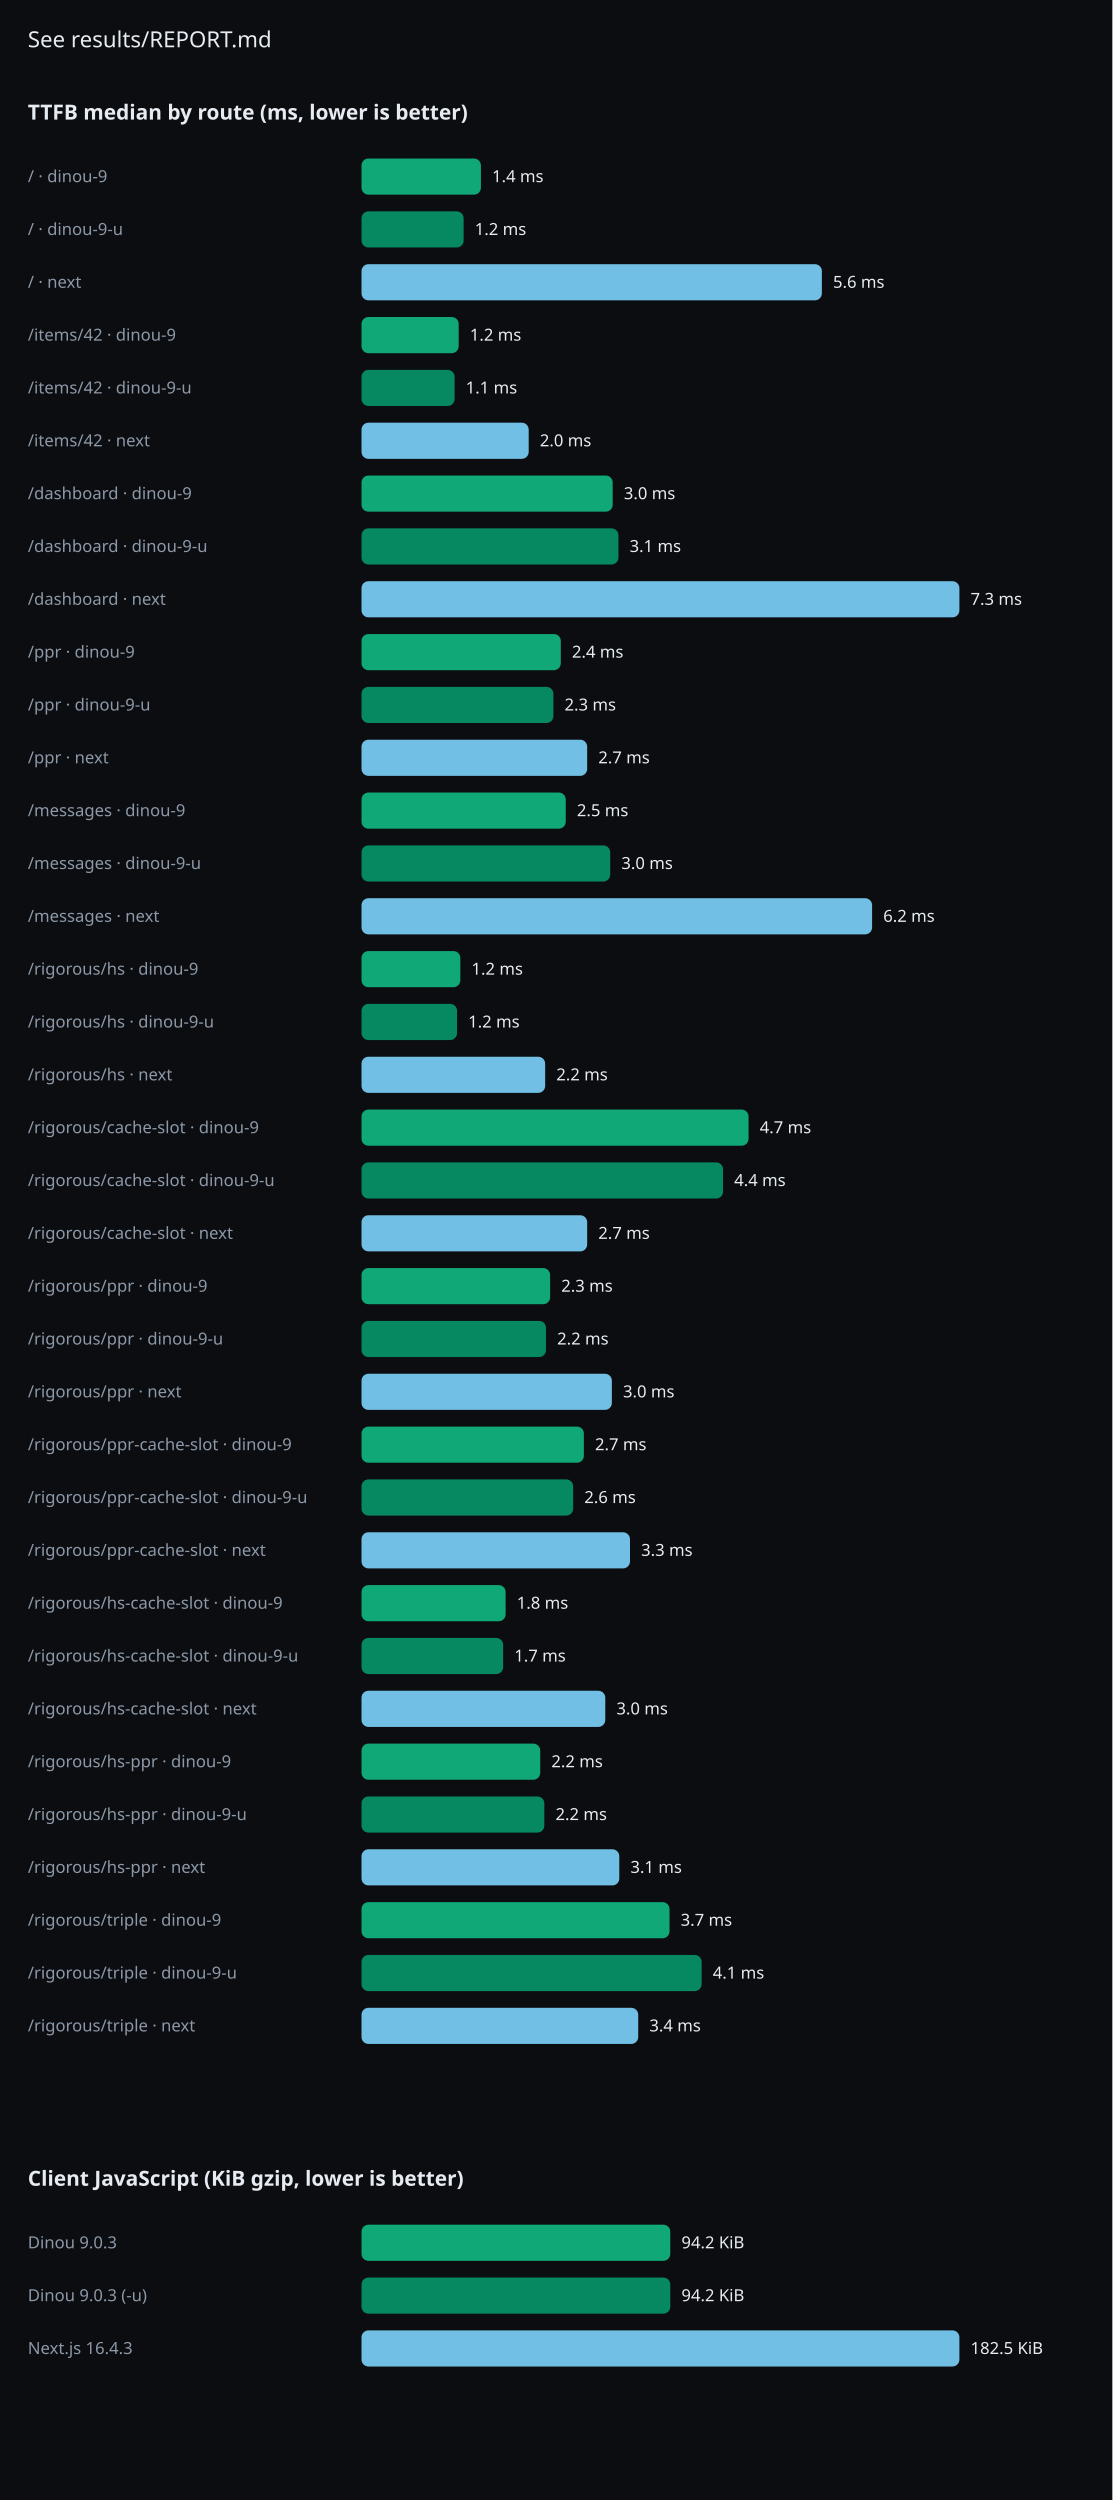
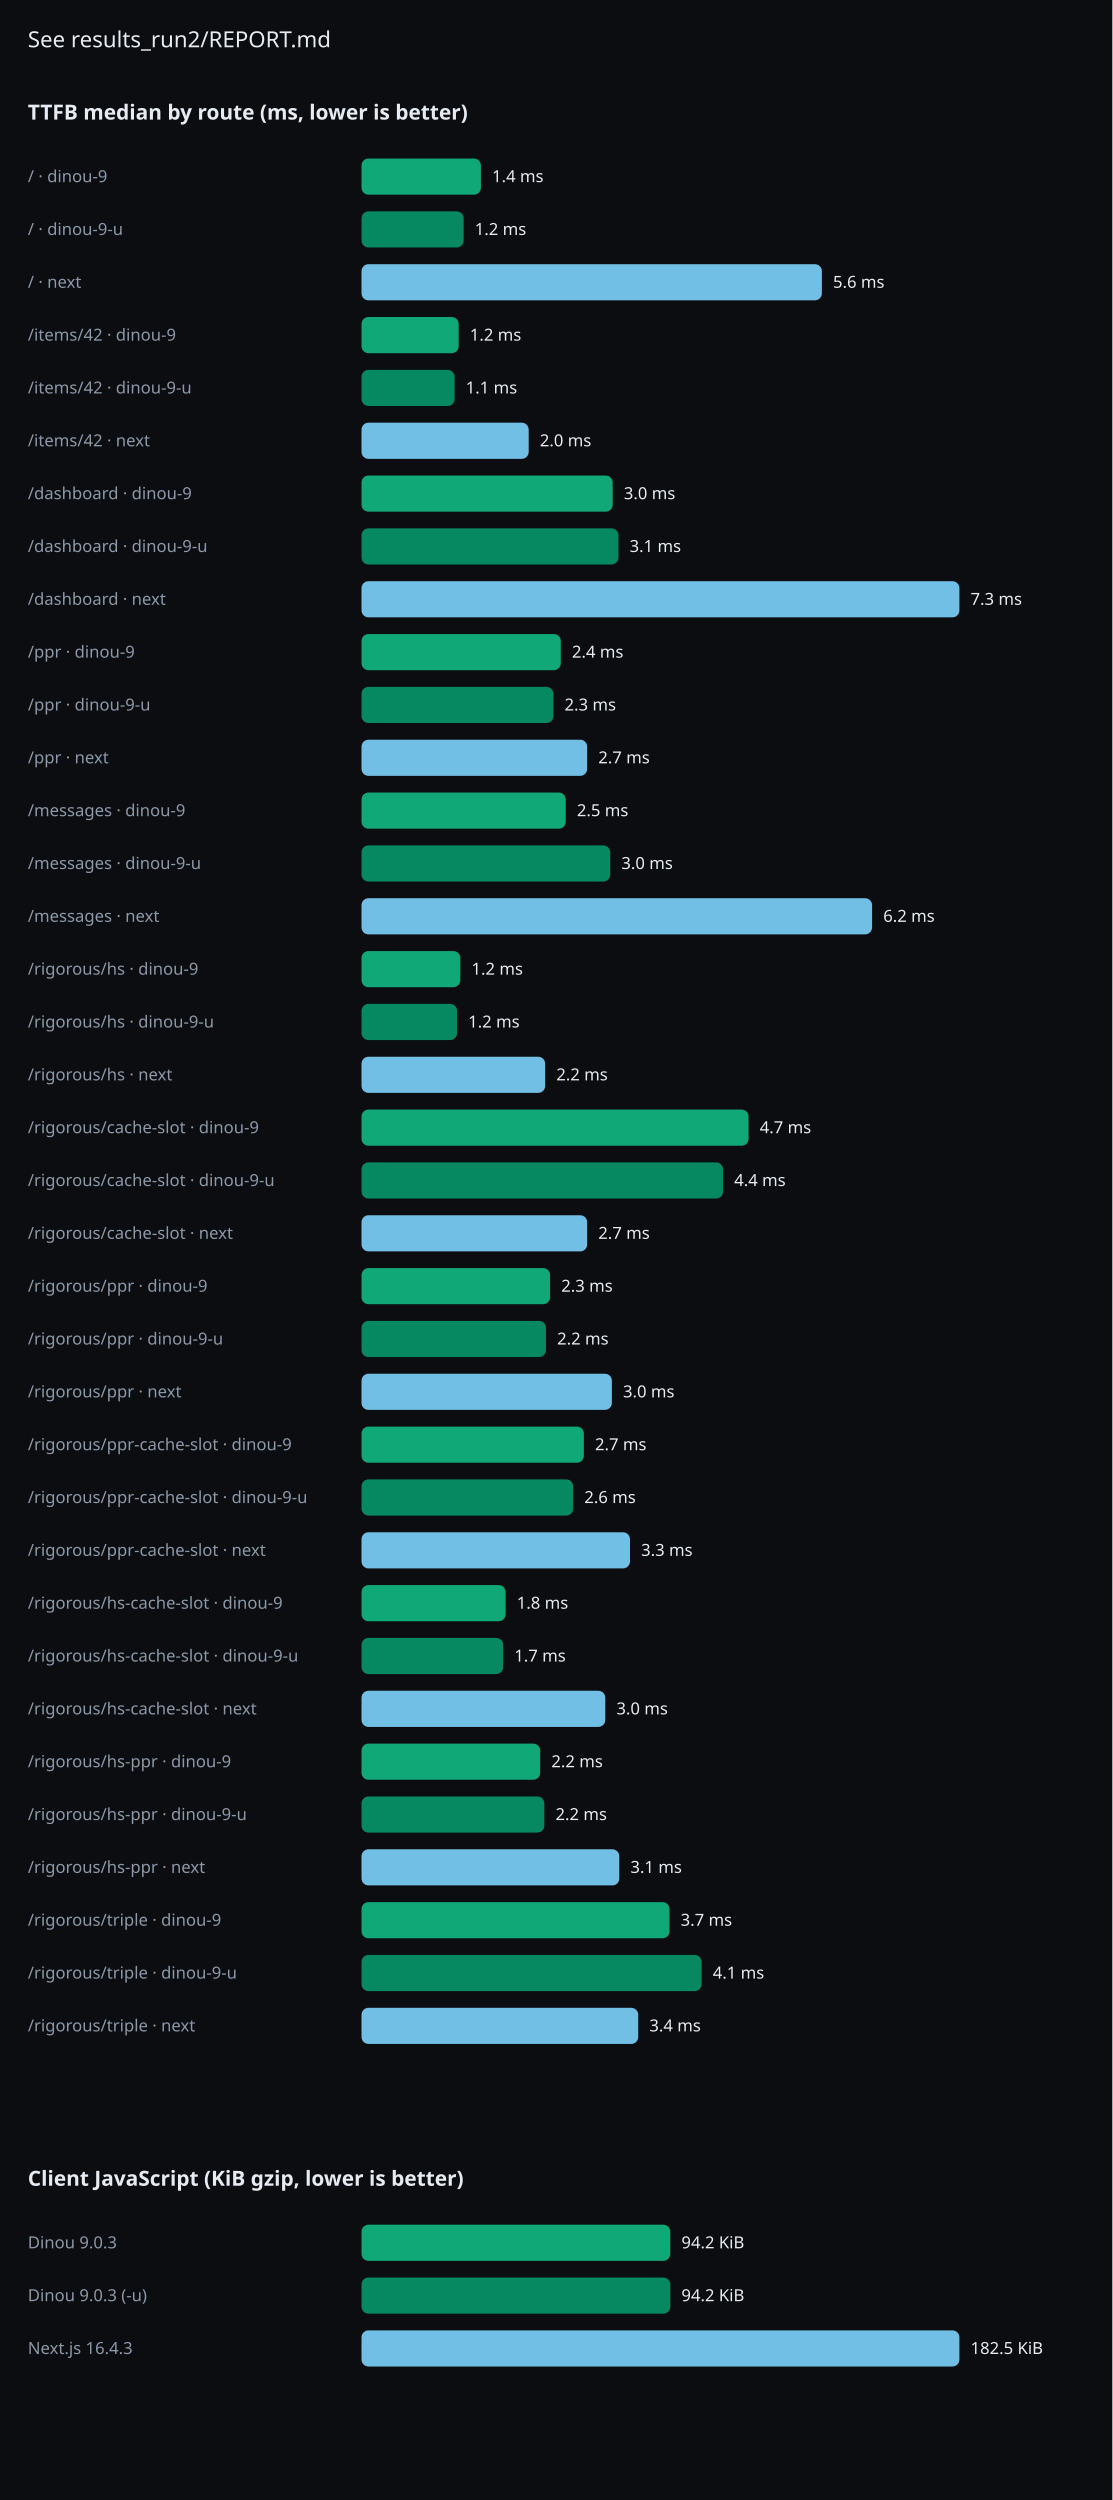
<svg xmlns="http://www.w3.org/2000/svg" width="800" height="1798">
  <rect width="100%" height="100%" fill="#0b0d10" />
-   <text x="20" y="34" font-family="ui-sans-serif" font-size="16" fill="#e7ecf3">See results/REPORT.md</text>
+   <text x="20" y="34" font-family="ui-sans-serif" font-size="16" fill="#e7ecf3">See results_run2/REPORT.md</text>
  <g transform="translate(20,60)">
    <svg width="760" height="1446" viewBox="0 0 760 1446">
      <rect width="100%" height="100%" fill="#0b0d10" />
      <text x="0" y="26" font-family="ui-sans-serif" font-size="15" font-weight="600" fill="#e7ecf3">TTFB median by route (ms, lower is better)</text>
      <text x="0" y="71" font-family="ui-sans-serif" font-size="12" fill="#8d99a8">/ · dinou-9</text>
      <rect x="240" y="54" width="85.882" height="26" rx="5" fill="#10b981" opacity="0.9" />
      <text x="333.882" y="71" font-family="ui-monospace" font-size="12" fill="#e7ecf3">1.4 ms</text>
      <text x="0" y="109" font-family="ui-sans-serif" font-size="12" fill="#8d99a8">/ · dinou-9-u</text>
      <rect x="240" y="92" width="73.444" height="26" rx="5" fill="#059669" opacity="0.9" />
      <text x="321.444" y="109" font-family="ui-monospace" font-size="12" fill="#e7ecf3">1.2 ms</text>
      <text x="0" y="147" font-family="ui-sans-serif" font-size="12" fill="#8d99a8">/ · next</text>
      <rect x="240" y="130" width="331.088" height="26" rx="5" fill="#7dd3fc" opacity="0.9" />
      <text x="579.088" y="147" font-family="ui-monospace" font-size="12" fill="#e7ecf3">5.6 ms</text>
      <text x="0" y="185" font-family="ui-sans-serif" font-size="12" fill="#8d99a8">/items/42 · dinou-9</text>
      <rect x="240" y="168" width="69.89" height="26" rx="5" fill="#10b981" opacity="0.9" />
      <text x="317.89" y="185" font-family="ui-monospace" font-size="12" fill="#e7ecf3">1.2 ms</text>
      <text x="0" y="223" font-family="ui-sans-serif" font-size="12" fill="#8d99a8">/items/42 · dinou-9-u</text>
      <rect x="240" y="206" width="66.928" height="26" rx="5" fill="#059669" opacity="0.9" />
      <text x="314.928" y="223" font-family="ui-monospace" font-size="12" fill="#e7ecf3">1.1 ms</text>
      <text x="0" y="261" font-family="ui-sans-serif" font-size="12" fill="#8d99a8">/items/42 · next</text>
      <rect x="240" y="244" width="120.234" height="26" rx="5" fill="#7dd3fc" opacity="0.9" />
      <text x="368.234" y="261" font-family="ui-monospace" font-size="12" fill="#e7ecf3">2.0 ms</text>
      <text x="0" y="299" font-family="ui-sans-serif" font-size="12" fill="#8d99a8">/dashboard · dinou-9</text>
      <rect x="240" y="282" width="180.647" height="26" rx="5" fill="#10b981" opacity="0.9" />
      <text x="428.647" y="299" font-family="ui-monospace" font-size="12" fill="#e7ecf3">3.0 ms</text>
      <text x="0" y="337" font-family="ui-sans-serif" font-size="12" fill="#8d99a8">/dashboard · dinou-9-u</text>
      <rect x="240" y="320" width="184.793" height="26" rx="5" fill="#059669" opacity="0.9" />
      <text x="432.793" y="337" font-family="ui-monospace" font-size="12" fill="#e7ecf3">3.1 ms</text>
      <text x="0" y="375" font-family="ui-sans-serif" font-size="12" fill="#8d99a8">/dashboard · next</text>
      <rect x="240" y="358" width="430" height="26" rx="5" fill="#7dd3fc" opacity="0.9" />
      <text x="678" y="375" font-family="ui-monospace" font-size="12" fill="#e7ecf3">7.3 ms</text>
      <text x="0" y="413" font-family="ui-sans-serif" font-size="12" fill="#8d99a8">/ppr · dinou-9</text>
      <rect x="240" y="396" width="143.333" height="26" rx="5" fill="#10b981" opacity="0.9" />
      <text x="391.333" y="413" font-family="ui-monospace" font-size="12" fill="#e7ecf3">2.4 ms</text>
      <text x="0" y="451" font-family="ui-sans-serif" font-size="12" fill="#8d99a8">/ppr · dinou-9-u</text>
      <rect x="240" y="434" width="138.003" height="26" rx="5" fill="#059669" opacity="0.9" />
      <text x="386.003" y="451" font-family="ui-monospace" font-size="12" fill="#e7ecf3">2.3 ms</text>
      <text x="0" y="489" font-family="ui-sans-serif" font-size="12" fill="#8d99a8">/ppr · next</text>
      <rect x="240" y="472" width="162.287" height="26" rx="5" fill="#7dd3fc" opacity="0.9" />
      <text x="410.287" y="489" font-family="ui-monospace" font-size="12" fill="#e7ecf3">2.7 ms</text>
      <text x="0" y="527" font-family="ui-sans-serif" font-size="12" fill="#8d99a8">/messages · dinou-9</text>
      <rect x="240" y="510" width="146.887" height="26" rx="5" fill="#10b981" opacity="0.9" />
      <text x="394.887" y="527" font-family="ui-monospace" font-size="12" fill="#e7ecf3">2.5 ms</text>
      <text x="0" y="565" font-family="ui-sans-serif" font-size="12" fill="#8d99a8">/messages · dinou-9-u</text>
      <rect x="240" y="548" width="178.871" height="26" rx="5" fill="#059669" opacity="0.9" />
      <text x="426.871" y="565" font-family="ui-monospace" font-size="12" fill="#e7ecf3">3.0 ms</text>
      <text x="0" y="603" font-family="ui-sans-serif" font-size="12" fill="#8d99a8">/messages · next</text>
      <rect x="240" y="586" width="367.218" height="26" rx="5" fill="#7dd3fc" opacity="0.9" />
      <text x="615.218" y="603" font-family="ui-monospace" font-size="12" fill="#e7ecf3">6.2 ms</text>
      <text x="0" y="641" font-family="ui-sans-serif" font-size="12" fill="#8d99a8">/rigorous/hs · dinou-9</text>
      <rect x="240" y="624" width="71.074" height="26" rx="5" fill="#10b981" opacity="0.9" />
      <text x="319.074" y="641" font-family="ui-monospace" font-size="12" fill="#e7ecf3">1.2 ms</text>
      <text x="0" y="679" font-family="ui-sans-serif" font-size="12" fill="#8d99a8">/rigorous/hs · dinou-9-u</text>
      <rect x="240" y="662" width="68.705" height="26" rx="5" fill="#059669" opacity="0.9" />
      <text x="316.705" y="679" font-family="ui-monospace" font-size="12" fill="#e7ecf3">1.2 ms</text>
      <text x="0" y="717" font-family="ui-sans-serif" font-size="12" fill="#8d99a8">/rigorous/hs · next</text>
      <rect x="240" y="700" width="132.08" height="26" rx="5" fill="#7dd3fc" opacity="0.9" />
      <text x="380.08" y="717" font-family="ui-monospace" font-size="12" fill="#e7ecf3">2.2 ms</text>
      <text x="0" y="755" font-family="ui-sans-serif" font-size="12" fill="#8d99a8">/rigorous/cache-slot · dinou-9</text>
      <rect x="240" y="738" width="278.375" height="26" rx="5" fill="#10b981" opacity="0.9" />
      <text x="526.375" y="755" font-family="ui-monospace" font-size="12" fill="#e7ecf3">4.7 ms</text>
      <text x="0" y="793" font-family="ui-sans-serif" font-size="12" fill="#8d99a8">/rigorous/cache-slot · dinou-9-u</text>
      <rect x="240" y="776" width="260.014" height="26" rx="5" fill="#059669" opacity="0.9" />
      <text x="508.014" y="793" font-family="ui-monospace" font-size="12" fill="#e7ecf3">4.4 ms</text>
      <text x="0" y="831" font-family="ui-sans-serif" font-size="12" fill="#8d99a8">/rigorous/cache-slot · next</text>
      <rect x="240" y="814" width="162.287" height="26" rx="5" fill="#7dd3fc" opacity="0.9" />
      <text x="410.287" y="831" font-family="ui-monospace" font-size="12" fill="#e7ecf3">2.7 ms</text>
      <text x="0" y="869" font-family="ui-sans-serif" font-size="12" fill="#8d99a8">/rigorous/ppr · dinou-9</text>
      <rect x="240" y="852" width="135.634" height="26" rx="5" fill="#10b981" opacity="0.9" />
      <text x="383.634" y="869" font-family="ui-monospace" font-size="12" fill="#e7ecf3">2.3 ms</text>
      <text x="0" y="907" font-family="ui-sans-serif" font-size="12" fill="#8d99a8">/rigorous/ppr · dinou-9-u</text>
      <rect x="240" y="890" width="132.672" height="26" rx="5" fill="#059669" opacity="0.9" />
      <text x="380.672" y="907" font-family="ui-monospace" font-size="12" fill="#e7ecf3">2.2 ms</text>
      <text x="0" y="945" font-family="ui-sans-serif" font-size="12" fill="#8d99a8">/rigorous/ppr · next</text>
      <rect x="240" y="928" width="180.055" height="26" rx="5" fill="#7dd3fc" opacity="0.9" />
      <text x="428.055" y="945" font-family="ui-monospace" font-size="12" fill="#e7ecf3">3.0 ms</text>
      <text x="0" y="983" font-family="ui-sans-serif" font-size="12" fill="#8d99a8">/rigorous/ppr-cache-slot · dinou-9</text>
      <rect x="240" y="966" width="159.917" height="26" rx="5" fill="#10b981" opacity="0.9" />
      <text x="407.917" y="983" font-family="ui-monospace" font-size="12" fill="#e7ecf3">2.7 ms</text>
      <text x="0" y="1021" font-family="ui-sans-serif" font-size="12" fill="#8d99a8">/rigorous/ppr-cache-slot · dinou-9-u</text>
      <rect x="240" y="1004" width="152.218" height="26" rx="5" fill="#059669" opacity="0.9" />
      <text x="400.218" y="1021" font-family="ui-monospace" font-size="12" fill="#e7ecf3">2.6 ms</text>
      <text x="0" y="1059" font-family="ui-sans-serif" font-size="12" fill="#8d99a8">/rigorous/ppr-cache-slot · next</text>
      <rect x="240" y="1042" width="193.085" height="26" rx="5" fill="#7dd3fc" opacity="0.9" />
      <text x="441.085" y="1059" font-family="ui-monospace" font-size="12" fill="#e7ecf3">3.3 ms</text>
      <text x="0" y="1097" font-family="ui-sans-serif" font-size="12" fill="#8d99a8">/rigorous/hs-cache-slot · dinou-9</text>
      <rect x="240" y="1080" width="103.65" height="26" rx="5" fill="#10b981" opacity="0.9" />
      <text x="351.65" y="1097" font-family="ui-monospace" font-size="12" fill="#e7ecf3">1.8 ms</text>
      <text x="0" y="1135" font-family="ui-sans-serif" font-size="12" fill="#8d99a8">/rigorous/hs-cache-slot · dinou-9-u</text>
      <rect x="240" y="1118" width="101.873" height="26" rx="5" fill="#059669" opacity="0.9" />
      <text x="349.873" y="1135" font-family="ui-monospace" font-size="12" fill="#e7ecf3">1.7 ms</text>
      <text x="0" y="1173" font-family="ui-sans-serif" font-size="12" fill="#8d99a8">/rigorous/hs-cache-slot · next</text>
      <rect x="240" y="1156" width="175.317" height="26" rx="5" fill="#7dd3fc" opacity="0.9" />
      <text x="423.317" y="1173" font-family="ui-monospace" font-size="12" fill="#e7ecf3">3.0 ms</text>
      <text x="0" y="1211" font-family="ui-sans-serif" font-size="12" fill="#8d99a8">/rigorous/hs-ppr · dinou-9</text>
      <rect x="240" y="1194" width="128.526" height="26" rx="5" fill="#10b981" opacity="0.9" />
      <text x="376.526" y="1211" font-family="ui-monospace" font-size="12" fill="#e7ecf3">2.2 ms</text>
      <text x="0" y="1249" font-family="ui-sans-serif" font-size="12" fill="#8d99a8">/rigorous/hs-ppr · dinou-9-u</text>
      <rect x="240" y="1232" width="131.488" height="26" rx="5" fill="#059669" opacity="0.9" />
      <text x="379.488" y="1249" font-family="ui-monospace" font-size="12" fill="#e7ecf3">2.2 ms</text>
      <text x="0" y="1287" font-family="ui-sans-serif" font-size="12" fill="#8d99a8">/rigorous/hs-ppr · next</text>
      <rect x="240" y="1270" width="185.386" height="26" rx="5" fill="#7dd3fc" opacity="0.9" />
      <text x="433.386" y="1287" font-family="ui-monospace" font-size="12" fill="#e7ecf3">3.1 ms</text>
      <text x="0" y="1325" font-family="ui-sans-serif" font-size="12" fill="#8d99a8">/rigorous/triple · dinou-9</text>
      <rect x="240" y="1308" width="221.515" height="26" rx="5" fill="#10b981" opacity="0.9" />
      <text x="469.515" y="1325" font-family="ui-monospace" font-size="12" fill="#e7ecf3">3.7 ms</text>
      <text x="0" y="1363" font-family="ui-sans-serif" font-size="12" fill="#8d99a8">/rigorous/triple · dinou-9-u</text>
      <rect x="240" y="1346" width="244.614" height="26" rx="5" fill="#059669" opacity="0.9" />
      <text x="492.614" y="1363" font-family="ui-monospace" font-size="12" fill="#e7ecf3">4.1 ms</text>
      <text x="0" y="1401" font-family="ui-sans-serif" font-size="12" fill="#8d99a8">/rigorous/triple · next</text>
      <rect x="240" y="1384" width="199.008" height="26" rx="5" fill="#7dd3fc" opacity="0.9" />
      <text x="447.008" y="1401" font-family="ui-monospace" font-size="12" fill="#e7ecf3">3.4 ms</text>
    </svg>
  </g>
  <g transform="translate(20,1546)">
    <svg width="760" height="192" viewBox="0 0 760 192">
      <rect width="100%" height="100%" fill="#0b0d10" />
      <text x="0" y="26" font-family="ui-sans-serif" font-size="15" font-weight="600" fill="#e7ecf3">Client JavaScript (KiB gzip, lower is better)</text>
      <text x="0" y="71" font-family="ui-sans-serif" font-size="12" fill="#8d99a8">Dinou 9.0.3</text>
      <rect x="240" y="54" width="222.065" height="26" rx="5" fill="#10b981" opacity="0.9" />
      <text x="470.065" y="71" font-family="ui-monospace" font-size="12" fill="#e7ecf3">94.2 KiB</text>
      <text x="0" y="109" font-family="ui-sans-serif" font-size="12" fill="#8d99a8">Dinou 9.0.3 (-u)</text>
      <rect x="240" y="92" width="222.065" height="26" rx="5" fill="#059669" opacity="0.9" />
      <text x="470.065" y="109" font-family="ui-monospace" font-size="12" fill="#e7ecf3">94.2 KiB</text>
      <text x="0" y="147" font-family="ui-sans-serif" font-size="12" fill="#8d99a8">Next.js 16.4.3</text>
      <rect x="240" y="130" width="430" height="26" rx="5" fill="#7dd3fc" opacity="0.9" />
      <text x="678" y="147" font-family="ui-monospace" font-size="12" fill="#e7ecf3">182.5 KiB</text>
    </svg>
  </g>
</svg>
